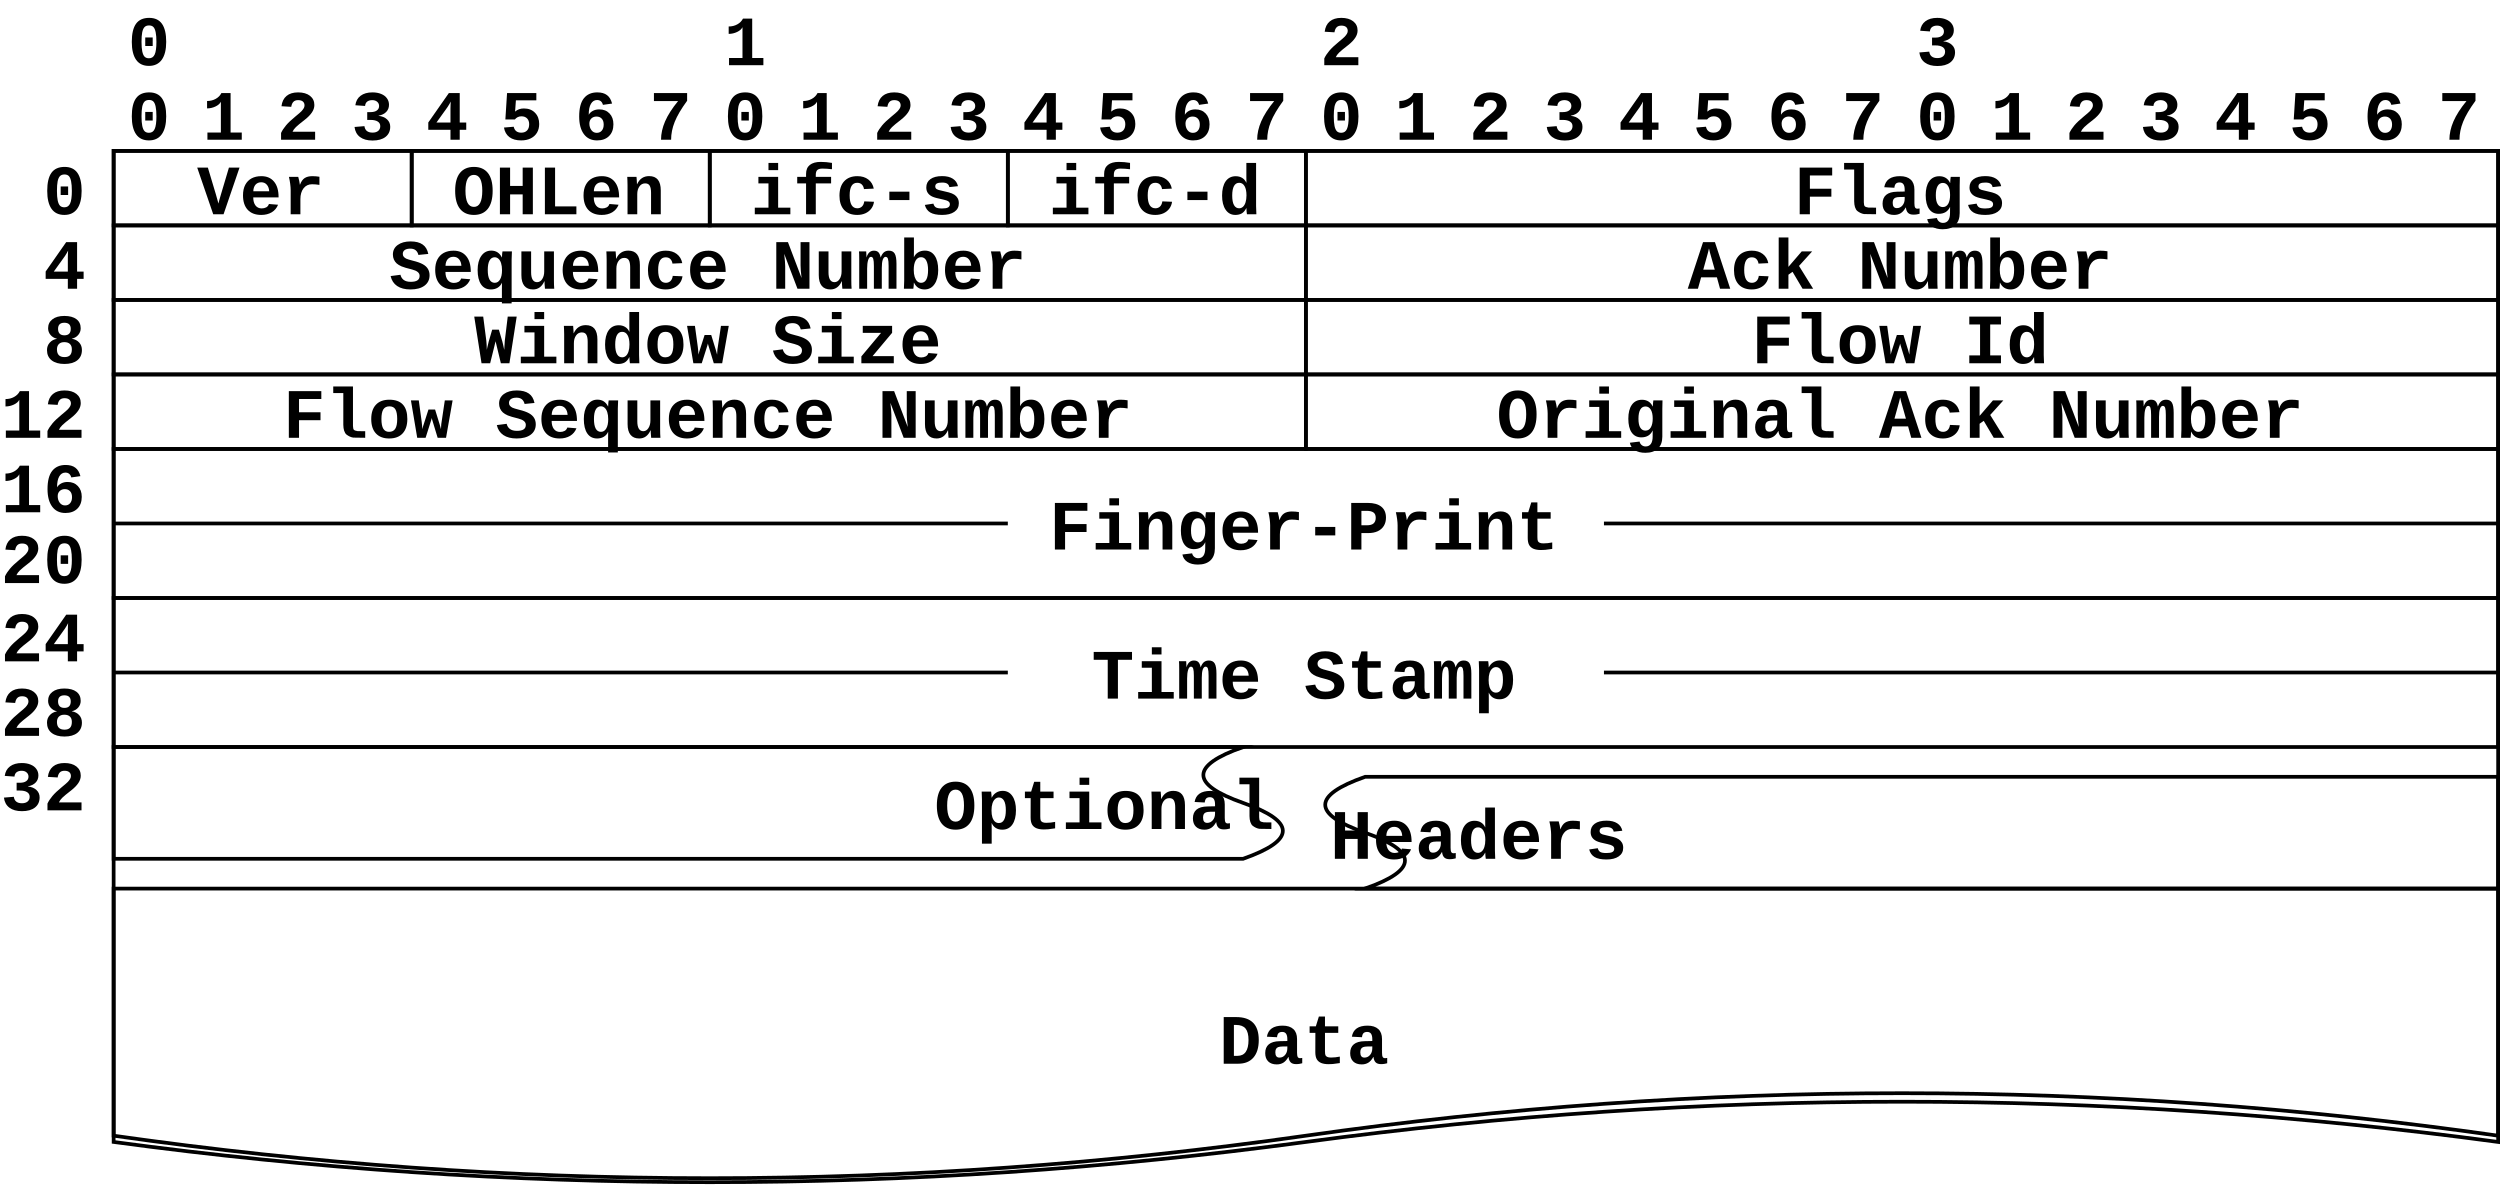
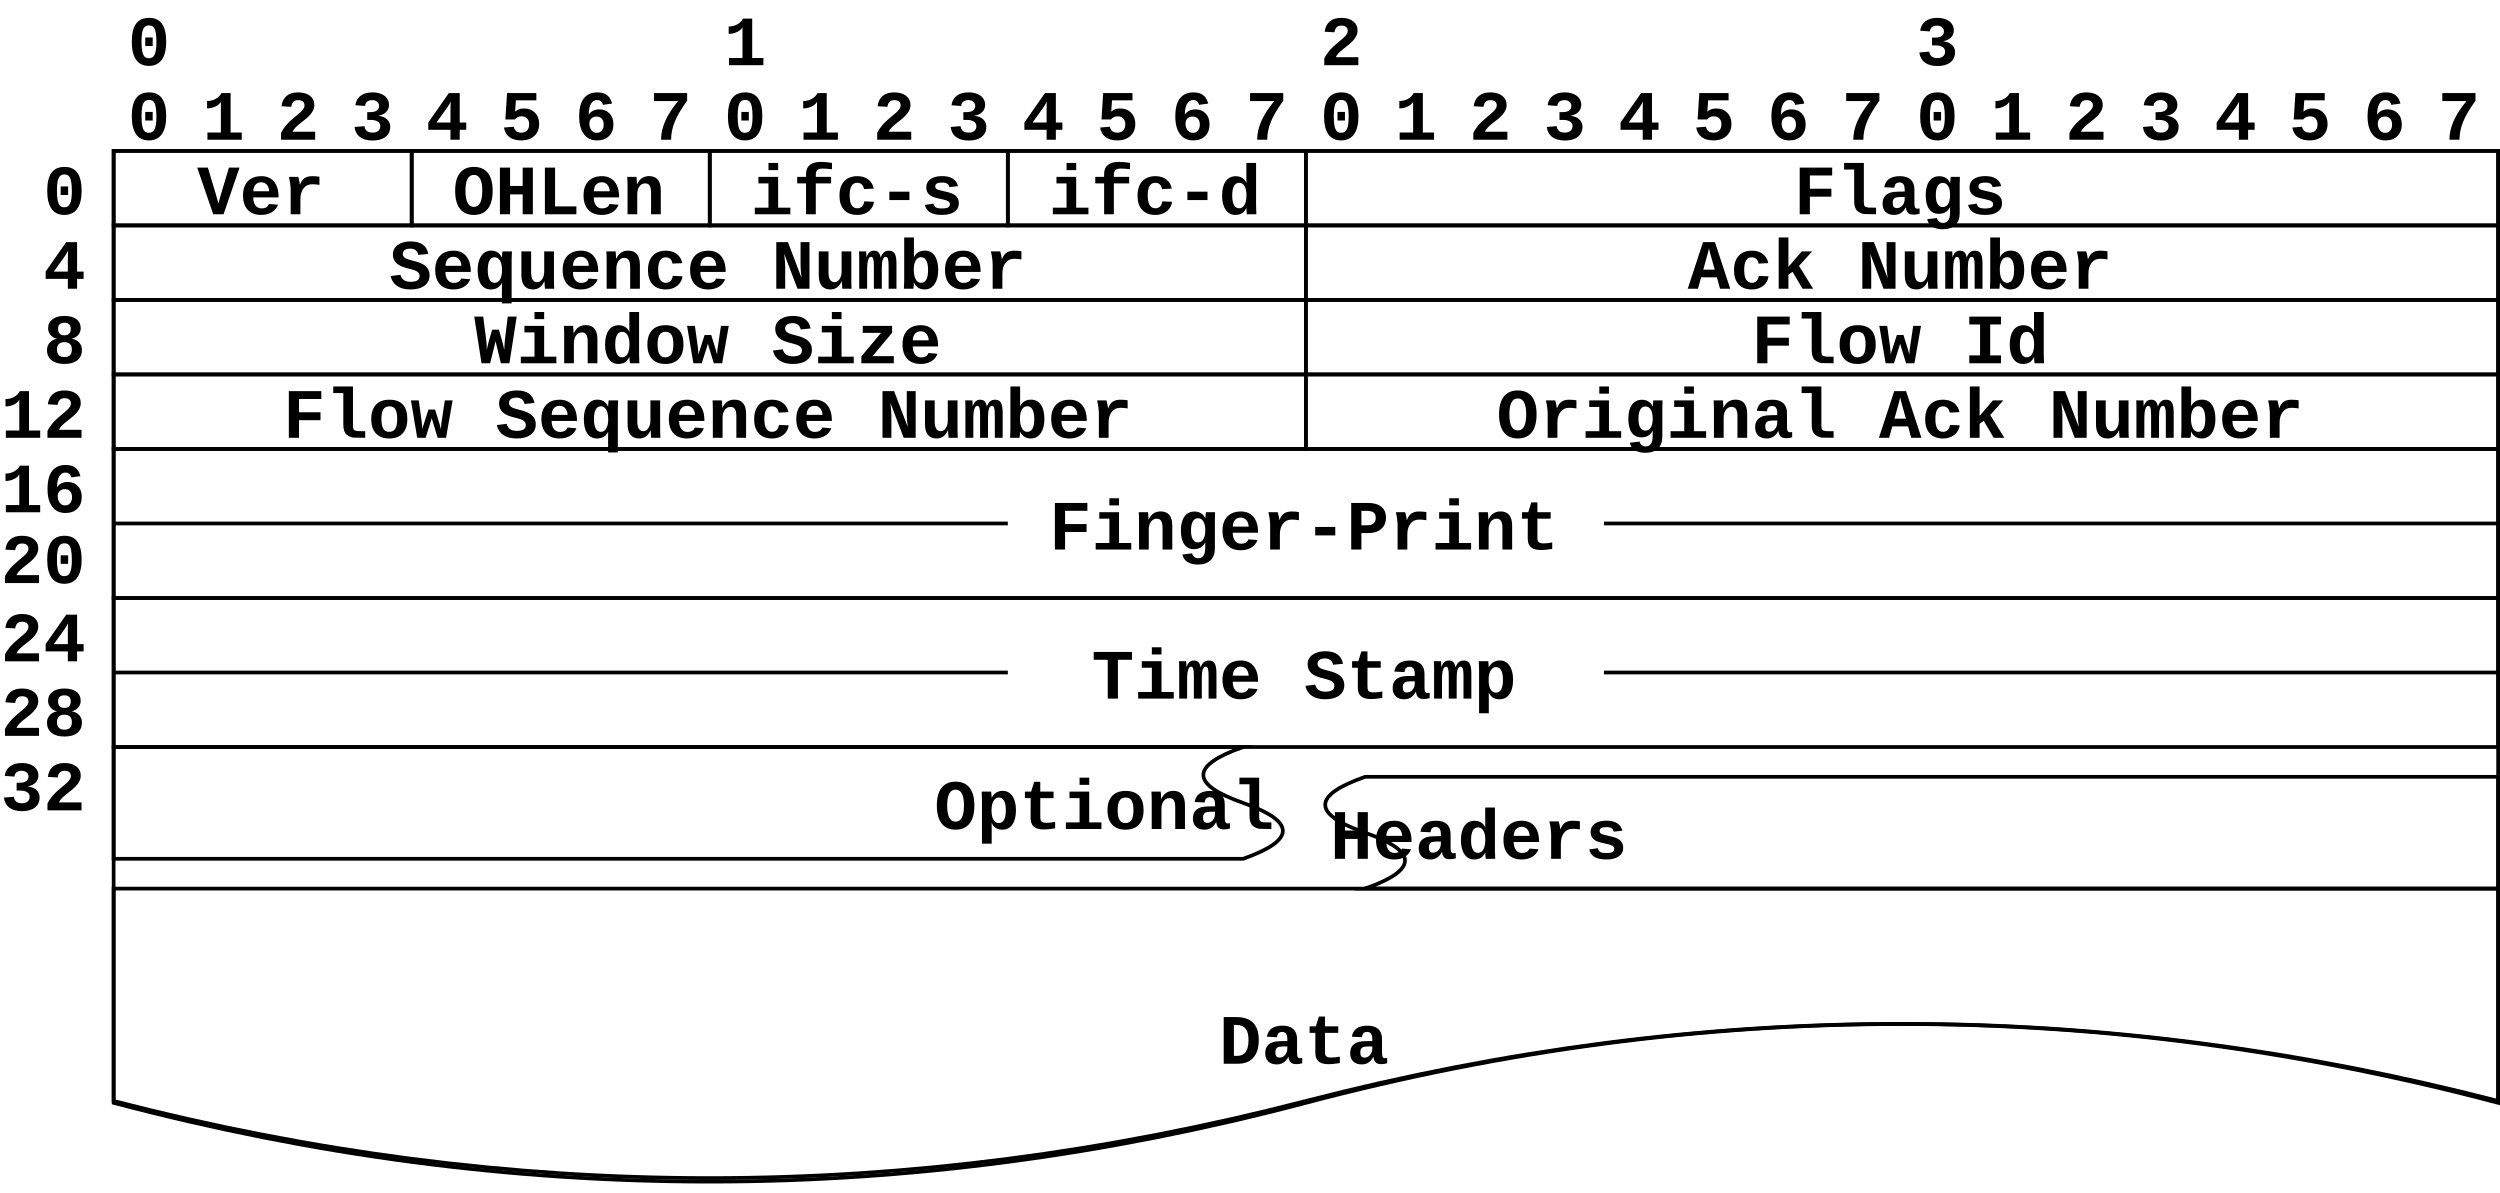
- <svg xmlns="http://www.w3.org/2000/svg" style="background-color: rgb(255, 255, 255);" width="671px" height="319px" version="1.1" content="&lt;mxfile userAgent=&quot;Mozilla/5.0 (X11; Ubuntu; Linux x86_64; rv:60.0) Gecko/20100101 Firefox/60.0&quot; version=&quot;8.5.2&quot; editor=&quot;www.draw.io&quot; type=&quot;device&quot;&gt;&lt;diagram name=&quot;Page-1&quot; id=&quot;3980ab56-02cb-06ff-9103-7af01eaeec60&quot;&gt;7V1dc+MmFP01ftyOBOjrMfGuN51pm864031mJSwzkYSL5XXSX19kIX/osrNOYwtnkR8S64IwPod7ORcheYKn5fNnSVfL30XGignysucJ/jhByCcoVP8ay0triQK/NeSSZ7rSwTDn/7LWGGjjhmdsfVKvFqKo+erUmIqqYml9YqNSiu1ptYUoTj90RXMGDPOUFtD6hWf1UlsTzzsUPDCeL+t+yVeaPuVSbCr9gROEF7tXW1zSrjFdf72kmdgemfCnCZ5KIer2Xfk8ZUWDbQdbe97sO6X7jktW1eecgJL2jG+02Ogv/5HWVHeufukQUf1cNW8zkW7KXdv361qKJzYVhZC7OtjbvfYlHXK+six4UXQ1K1Gplu5zSTOuWjppYNY2sBBVPaMlL5rhMxUbyZlU/fmDbXWhHjF+oo5pwfNKHaSqMVVNV9Bdbz78G5M1V+Te6Yolz7Km8B6CpfFrzmDPRyYN3mcmSlbLF1WlK+2IfOnwjNvj7WHchETXWR4NmVjbqB6q+b7pA1vqjSbMTF5EAHnnELdd8prNVzRt7FvlwMq2rMtCw3WzvK7bQu8XL/GDBuk48IKIROg6VPqdT/+IShRFb+cSAyr/brDps3mr3Nj0ORNRsYmnC7gc9LjHh99YNRJlIgp59ogKAFF8kX5Yj0QZiYrtERUaicpGokxE4dAeUREgalbQfPQoI1GE/JgojK7ElI8AVXP2z4ZVSvEptDbl11FanCkt0JC0QQ14lz6NjL3O0QZlDMrBL7xqEnrk7RAaKTvHyciQlEFhOCt2hP06ao7zPGxQuqA81HSNM9r/c7ZwSPagZnyUPOcVbWqNk9urXW9I8ro2jsj7i5eNv81rWq5Gxs5aDzbIEeMiIrkEYz5gDLBU8B3aLlOCA0AJMlHiX4ISqOlHSlBglRIoKR5XNRftpDSZosmdN9lfn3tXl8Bki9S9FDVtvpEy7Tqzv3ASBSr6BIHX/CVJTFRhxiVLdeVKyKa/dt3TNMd1qv14LOBLjAUoUPQA6IbBA6MZk4ZVrtsfDQVbvGUwrMVm8MFACOkNBng5FXc5waUHA4aCxwe8qy8CudYMGkgFYfa76L2K4lNOLuCEPaEZQx+8lszEULTA2PuToo7soY4A6tgV1GN7qEM1COXgT4p6aA91uEobOII6shhh4EIrcQV1zx7qMLmJXEHdYoSBaUToCur2lCOBY90VvY7tRRgCx7orer2/TWpI1GOAuit6HVuMMHB3vCt6HdtTjgFch3FFr2N7Eaa7Q8dBvd7fVTkk6nAdxhW9TixGGLgO44peJ/aUYwDXYVzR68RihIHrMK7o9f72mSFRh7mpK3o9sBhhYG7qil4nFpUjzE1d0euBxQgDc1NX9Hp/+9CAqHfzuIN6PbAXYUKYm7qi1wN7yjGEuakrej20GGFgbuqKXg/tKccQ5qau6PXQYoSBuakrej20pxxDmJu6otcjixEG5qau6PXQonKEuakrej2yGGFgbuqKXo/sKccI5qau6PX+zgzDPSRXQ33cv24DdZibOqPXPXuou7t/vX8taUjU4Wx6sQjT3TF4m6AnwQnmpocoXQv0GE6mF5Pr7wt0wx3sVwMdzqWxm6AbnrFyNdDhVNo9QMw11AcM6jGcSv2L5UjvC/UBU6QYLvM6GtbRkGHdsMzrZlxHQ8Z1wxYkN+P6kGI9NjxRoo/5u3zgC0DfwNHZKwV+MuADX2K4BjxSAjbRDEsJTGlnvMqZ/PCn5Kr/fXpu7dEqt+FEBuF0tWeLJTAffkerEG/Cva9Xk+Ras4k6PPz0y67s6Pd18Kf/AA==&lt;/diagram&gt;&lt;/mxfile&gt;">
+ <svg xmlns="http://www.w3.org/2000/svg" style="background-color: rgb(255, 255, 255);" width="671px" height="320px" version="1.1" content="&lt;mxfile userAgent=&quot;Mozilla/5.0 (X11; Ubuntu; Linux x86_64; rv:59.0) Gecko/20100101 Firefox/59.0&quot; version=&quot;8.6.0&quot; editor=&quot;www.draw.io&quot; type=&quot;device&quot;&gt;&lt;diagram name=&quot;Page-1&quot; id=&quot;3980ab56-02cb-06ff-9103-7af01eaeec60&quot;&gt;7V1dc9soFP01fuyOBPp8TNy62ZnuZme8s32mEpaZSMLFcp3sr19kIX/o0qmztcEp8kNiXTCWzrlczkUIT/C0ev4oyGr5B89pOUFe/jzB7ycI+QGK5L/W8tJZ4tDvDIVguap0MMzZv7Qzhsq4YTldn9RrOC8btjo1Zryuadac2IgQfHtabcHL0y9dkYICwzwjJbR+ZnmzVNbU8w4FD5QVy2ZY8oVkT4Xgm1p94QThxe7VFVekb0zVXy9JzrdHJvxhgqeC86Z7Vz1Padli28PWfW72ndL9iQtaN+d8AKXdJ76RcqMu/j1piDq55qVHRJ7nqn2b82xT7dq+XzeCP9EpL7nY1cHe7rUv6ZHzpWXByrKvWfNatnRfCJIz2dJJA7OugQWvmxmpWNm6z5RvBKNCns+fdKsKlcf4qTwmJStqeZDJxmQ1VUGdevvl36homCT3TlWsWJ63hffrrhXvtzAO5SHETsHZNkCfj0wKy4+UV7QRL7JKX9rz+tLDm3TH24MbRYGqszzyoETZiPLcYt/0gTz5RvGn5zIOAJfn8LhdsobOVyRr7VvZn6Vt2VSlQu9mad6z50dJECZx4uMIeV7sJ9fh0u/7+I+4RHH682RiwOU/LThDOm+VnLP7oCGiEh1PF+hzsMs9Pnyi9UiUjijk2SMqBESxRfZuPRKlJSqxR1SkJSofidIRhSN7RMWAqFlJirFHaYkKgh8ThdGVmPIRoGpOv25oLSWfRGtTfRmlxZnSApmkDWrAu+xpZOx1Hc0oY1AOfmZ1m+Ajb4fQSNk5nSwwSRkUhrNyR9jvo+Y4r4cZpQvKQ0XXOKL9v84WmWQPasZHwQpWk7bWOLi9uuuZJK9v44i8v1nV9rd5Q6rVyNhZE8IaOaKdRAwuwZgPGAMslWyHtsuU4BBQgnSU+JegBGr6kRIUWqUESorHVcN4NyhNpmhy50329+ve1C0x0SF1L3hD2iuSpt3J9HdOvDiU0ScMvfZvkCaBLMyZoJmqXHPRnq/d7qkb43rVfuwL+BK+AAWKcoDeDR4oyanQzHLdvjeUdPEzzrDmG+POEATBwBng/VTc5wSXdgYMBY8PeJcXArlWDGpIBWH2u+i9iuJTTi7QCQdCM4F98FoyE0PRAmPvL4o6soc6AqhjV1BP7KEO1SCUg78o6pE91OEsbegI6shihIETrYErqHv2UIfJTewK6hYjDEwjIldQt6ccA+jrruh1bC/CBNDXXdHrw2VSJlFPAOqu6HVsMcLA1fKu6HVsTzmGcB7GFb2O7UWY/okdB/X6cFWlSdThPIwrej2wGGHgPIwrej2wpxxDOA/jil4PLEYYOA/jil4fLp8xiTrMTV3R66HFCANzU1f0emBROcLc1BW9HlqMMDA3dUWvD5cPGUS9H8cd1OuhvQgTwdzUFb0e2lOOEcxNXdHrkcUIA3NTV/R6ZE85RjA3dUWvRxYjDMxNXdHrkT3lGMHc1BW9HluMMDA3dUWvRxaVI8xNXdHrscUIA3NTV/R6bE85xjA3dUWvD1dmaJ4huRrq4/p1G6jD3NQZve7ZQ93d9evDe0kmUYej6cUiTP/E4G2CnoYnmOs2UboW6AkcTC8m198W6Jon2K8GOhxLEzdB1+yxcjXQ4VDabyDmGuoGg3oCh1L/YjnS20LdYIqUwGleR8M6MhnWNdO8bsZ1ZDKua5YguRnXTYr1RLOjxBBz9zZ8AbuQpQY3fEngHPBICVhEY5YSmNLOWF1Q8e4vweQlDem5ta1VbqMTaYTT1fYWS2E+7OosRJpeazSRh4efgtmVHf3eDv7wHw==&lt;/diagram&gt;&lt;/mxfile&gt;">
  <defs />
  <g transform="translate(0.5,0.5)">
-     <path d="M 30 238 L 670 238 L 670 306 Q 510 284.4 350 306 Q 190 327.6 30 306 L 30 250 Z" fill="none" stroke="#000000" stroke-miterlimit="10" pointer-events="none" />
+     <path d="M 30 238 L 670 238 L 670 295 Q 510 253.6 350 295 Q 190 336.4 30 295 L 30 261 Z" fill="none" stroke="#000000" stroke-miterlimit="10" pointer-events="none" />
    <g fill="#000000" font-family="Courier New" font-weight="bold" text-anchor="middle" font-size="19px">
      <text x="349.5" y="285">Data</text>
    </g>
-     <path d="M 30 40 L 670 40 L 670 304.32 Q 510 281.51 350 304.32 Q 190 327.14 30 304.32 L 30 52.68 Z" fill="none" stroke="#000000" stroke-miterlimit="10" pointer-events="none" />
+     <path d="M 30 40 L 670 40 L 670 295.5 Q 510 253.2 350 295.5 Q 190 337.8 30 295.5 L 30 63.5 Z" fill="none" stroke="#000000" stroke-miterlimit="10" pointer-events="none" />
    <rect x="30" y="40" width="80" height="20" fill="none" stroke="#000000" pointer-events="none" />
    <g fill="#000000" font-family="Courier New" font-weight="bold" text-anchor="middle" font-size="19px">
      <text x="69.5" y="57">Ver</text>
    </g>
    <rect x="110" y="40" width="80" height="20" fill="none" stroke="#000000" pointer-events="none" />
    <g fill="#000000" font-family="Courier New" font-weight="bold" text-anchor="middle" font-size="19px">
      <text x="149.5" y="57">OHLen</text>
    </g>
    <rect x="190" y="40" width="80" height="20" fill="none" stroke="#000000" pointer-events="none" />
    <g fill="#000000" font-family="Courier New" font-weight="bold" text-anchor="middle" font-size="19px">
      <text x="229.5" y="57">ifc-s</text>
    </g>
    <rect x="270" y="40" width="80" height="20" fill="none" stroke="#000000" pointer-events="none" />
    <g fill="#000000" font-family="Courier New" font-weight="bold" text-anchor="middle" font-size="19px">
      <text x="309.5" y="57">ifc-d</text>
    </g>
    <rect x="350" y="40" width="320" height="20" fill="none" stroke="#000000" pointer-events="none" />
    <g fill="#000000" font-family="Courier New" font-weight="bold" text-anchor="middle" font-size="19px">
      <text x="509.5" y="57">Flags</text>
    </g>
    <rect x="30" y="60" width="320" height="20" fill="none" stroke="#000000" pointer-events="none" />
    <g fill="#000000" font-family="Courier New" font-weight="bold" text-anchor="middle" font-size="19px">
      <text x="189.5" y="77">Sequence Number</text>
    </g>
    <rect x="350" y="60" width="320" height="20" fill="none" stroke="#000000" pointer-events="none" />
    <g fill="#000000" font-family="Courier New" font-weight="bold" text-anchor="middle" font-size="19px">
      <text x="509.5" y="77">Ack Number</text>
    </g>
    <rect x="30" y="80" width="320" height="20" fill="none" stroke="#000000" pointer-events="none" />
    <g fill="#000000" font-family="Courier New" font-weight="bold" text-anchor="middle" font-size="19px">
      <text x="189.5" y="97">Window Size</text>
    </g>
    <rect x="350" y="80" width="320" height="20" fill="none" stroke="#000000" pointer-events="none" />
    <g fill="#000000" font-family="Courier New" font-weight="bold" text-anchor="middle" font-size="19px">
      <text x="509.5" y="97">Flow Id</text>
    </g>
    <rect x="30" y="100" width="320" height="20" fill="none" stroke="#000000" pointer-events="none" />
    <g fill="#000000" font-family="Courier New" font-weight="bold" text-anchor="middle" font-size="19px">
      <text x="189.5" y="117">Flow Sequence Number</text>
    </g>
    <rect x="350" y="100" width="320" height="20" fill="none" stroke="#000000" pointer-events="none" />
    <g fill="#000000" font-family="Courier New" font-weight="bold" text-anchor="middle" font-size="19px">
      <text x="509.5" y="117">Original Ack Number</text>
    </g>
    <rect x="30" y="160" width="640" height="40" fill="none" stroke="#000000" pointer-events="none" />
    <g fill="#000000" font-family="Courier New" font-weight="bold" text-anchor="middle" font-size="19px">
      <text x="349.5" y="187">Time Stamp</text>
    </g>
    <path d="M 30 180 L 270 180" fill="none" stroke="#000000" stroke-miterlimit="10" pointer-events="none" />
    <path d="M 430 180 L 670 180" fill="none" stroke="#000000" stroke-miterlimit="10" pointer-events="none" />
    <path d="M 172.5 57.5 L 202.5 57.5 L 202.5 360.65 Q 195 339.31 187.5 360.65 Q 180 381.98 172.5 360.65 L 172.5 69.35 Z" fill="none" stroke="#000000" stroke-miterlimit="10" transform="rotate(270,187.5,215)" pointer-events="none" />
    <g fill="#000000" font-family="Courier New" font-weight="bold" text-anchor="end" font-size="19px">
      <text x="341.5" y="222">Optional   </text>
    </g>
    <path d="M 497 65 L 527 65 L 527 369.11 Q 519.5 347.7 512 369.11 Q 504.5 390.51 497 369.11 L 497 76.89 Z" fill="none" stroke="#000000" stroke-miterlimit="10" transform="rotate(90,512,223)" pointer-events="none" />
    <g fill="#000000" font-family="Courier New" font-weight="bold" font-size="19px">
      <text x="356.5" y="230">   Headers</text>
    </g>
    <g fill="#000000" font-family="Courier New" font-weight="bold" text-anchor="middle" font-size="19px">
      <text x="59.5" y="37">1</text>
    </g>
    <g fill="#000000" font-family="Courier New" font-weight="bold" text-anchor="middle" font-size="19px">
      <text x="39.5" y="37">0</text>
    </g>
    <g fill="#000000" font-family="Courier New" font-weight="bold" text-anchor="middle" font-size="19px">
      <text x="99.5" y="37">3</text>
    </g>
    <g fill="#000000" font-family="Courier New" font-weight="bold" text-anchor="middle" font-size="19px">
      <text x="79.5" y="37">2</text>
    </g>
    <g fill="#000000" font-family="Courier New" font-weight="bold" text-anchor="middle" font-size="19px">
      <text x="139.5" y="37">5</text>
    </g>
    <g fill="#000000" font-family="Courier New" font-weight="bold" text-anchor="middle" font-size="19px">
      <text x="119.5" y="37">4</text>
    </g>
    <g fill="#000000" font-family="Courier New" font-weight="bold" text-anchor="middle" font-size="19px">
      <text x="179.5" y="37">7</text>
    </g>
    <g fill="#000000" font-family="Courier New" font-weight="bold" text-anchor="middle" font-size="19px">
      <text x="159.5" y="37">6</text>
    </g>
    <g fill="#000000" font-family="Courier New" font-weight="bold" text-anchor="middle" font-size="19px">
      <text x="219.5" y="37">1</text>
    </g>
    <g fill="#000000" font-family="Courier New" font-weight="bold" text-anchor="middle" font-size="19px">
      <text x="199.5" y="37">0</text>
    </g>
    <g fill="#000000" font-family="Courier New" font-weight="bold" text-anchor="middle" font-size="19px">
      <text x="259.5" y="37">3</text>
    </g>
    <g fill="#000000" font-family="Courier New" font-weight="bold" text-anchor="middle" font-size="19px">
      <text x="239.5" y="37">2</text>
    </g>
    <g fill="#000000" font-family="Courier New" font-weight="bold" text-anchor="middle" font-size="19px">
      <text x="299.5" y="37">5</text>
    </g>
    <g fill="#000000" font-family="Courier New" font-weight="bold" text-anchor="middle" font-size="19px">
      <text x="279.5" y="37">4</text>
    </g>
    <g fill="#000000" font-family="Courier New" font-weight="bold" text-anchor="middle" font-size="19px">
      <text x="339.5" y="37">7</text>
    </g>
    <g fill="#000000" font-family="Courier New" font-weight="bold" text-anchor="middle" font-size="19px">
      <text x="319.5" y="37">6</text>
    </g>
    <g fill="#000000" font-family="Courier New" font-weight="bold" text-anchor="middle" font-size="19px">
      <text x="379.5" y="37">1</text>
    </g>
    <g fill="#000000" font-family="Courier New" font-weight="bold" text-anchor="middle" font-size="19px">
      <text x="359.5" y="37">0</text>
    </g>
    <g fill="#000000" font-family="Courier New" font-weight="bold" text-anchor="middle" font-size="19px">
      <text x="419.5" y="37">3</text>
    </g>
    <g fill="#000000" font-family="Courier New" font-weight="bold" text-anchor="middle" font-size="19px">
      <text x="399.5" y="37">2</text>
    </g>
    <g fill="#000000" font-family="Courier New" font-weight="bold" text-anchor="middle" font-size="19px">
      <text x="459.5" y="37">5</text>
    </g>
    <g fill="#000000" font-family="Courier New" font-weight="bold" text-anchor="middle" font-size="19px">
      <text x="439.5" y="37">4</text>
    </g>
    <g fill="#000000" font-family="Courier New" font-weight="bold" text-anchor="middle" font-size="19px">
      <text x="499.5" y="37">7</text>
    </g>
    <g fill="#000000" font-family="Courier New" font-weight="bold" text-anchor="middle" font-size="19px">
      <text x="479.5" y="37">6</text>
    </g>
    <g fill="#000000" font-family="Courier New" font-weight="bold" text-anchor="middle" font-size="19px">
      <text x="539.5" y="37">1</text>
    </g>
    <g fill="#000000" font-family="Courier New" font-weight="bold" text-anchor="middle" font-size="19px">
      <text x="519.5" y="37">0</text>
    </g>
    <g fill="#000000" font-family="Courier New" font-weight="bold" text-anchor="middle" font-size="19px">
      <text x="579.5" y="37">3</text>
    </g>
    <g fill="#000000" font-family="Courier New" font-weight="bold" text-anchor="middle" font-size="19px">
      <text x="559.5" y="37">2</text>
    </g>
    <g fill="#000000" font-family="Courier New" font-weight="bold" text-anchor="middle" font-size="19px">
      <text x="619.5" y="37">5</text>
    </g>
    <g fill="#000000" font-family="Courier New" font-weight="bold" text-anchor="middle" font-size="19px">
      <text x="599.5" y="37">4</text>
    </g>
    <g fill="#000000" font-family="Courier New" font-weight="bold" text-anchor="middle" font-size="19px">
      <text x="659.5" y="37">7</text>
    </g>
    <g fill="#000000" font-family="Courier New" font-weight="bold" text-anchor="middle" font-size="19px">
      <text x="639.5" y="37">6</text>
    </g>
    <g fill="#000000" font-family="Courier New" font-weight="bold" text-anchor="middle" font-size="19px">
      <text x="199.5" y="17">1</text>
    </g>
    <g fill="#000000" font-family="Courier New" font-weight="bold" text-anchor="middle" font-size="19px">
      <text x="39.5" y="17">0</text>
    </g>
    <g fill="#000000" font-family="Courier New" font-weight="bold" text-anchor="middle" font-size="19px">
      <text x="519.5" y="17">3</text>
    </g>
    <g fill="#000000" font-family="Courier New" font-weight="bold" text-anchor="middle" font-size="19px">
      <text x="359.5" y="17">2</text>
    </g>
    <g fill="#000000" font-family="Courier New" font-weight="bold" text-anchor="end" font-size="19px">
      <text x="22.5" y="57">0</text>
    </g>
    <g fill="#000000" font-family="Courier New" font-weight="bold" text-anchor="end" font-size="19px">
      <text x="22.5" y="77">4</text>
    </g>
    <g fill="#000000" font-family="Courier New" font-weight="bold" text-anchor="end" font-size="19px">
      <text x="22.5" y="97">8</text>
    </g>
    <g fill="#000000" font-family="Courier New" font-weight="bold" text-anchor="end" font-size="19px">
      <text x="22.5" y="117">12</text>
    </g>
    <g fill="#000000" font-family="Courier New" font-weight="bold" text-anchor="end" font-size="19px">
      <text x="22.5" y="137">16</text>
    </g>
    <g fill="#000000" font-family="Courier New" font-weight="bold" text-anchor="end" font-size="19px">
      <text x="22.5" y="177">24</text>
    </g>
    <g fill="#000000" font-family="Courier New" font-weight="bold" text-anchor="end" font-size="19px">
      <text x="22.5" y="197">28</text>
    </g>
    <g fill="#000000" font-family="Courier New" font-weight="bold" text-anchor="end" font-size="19px">
      <text x="22.5" y="217">32</text>
    </g>
    <path d="M 30 140 L 270 140" fill="none" stroke="#000000" stroke-miterlimit="10" pointer-events="none" />
    <path d="M 430 140 L 670 140" fill="none" stroke="#000000" stroke-miterlimit="10" pointer-events="none" />
    <rect x="30" y="120" width="640" height="40" fill="none" stroke="#000000" pointer-events="none" />
    <g fill="#000000" font-family="Courier New" font-weight="bold" text-anchor="middle" font-size="19px">
      <text x="349.5" y="147">Finger-Print</text>
    </g>
    <g fill="#000000" font-family="Courier New" font-weight="bold" text-anchor="end" font-size="19px">
      <text x="22.5" y="156">20</text>
    </g>
  </g>
</svg>
